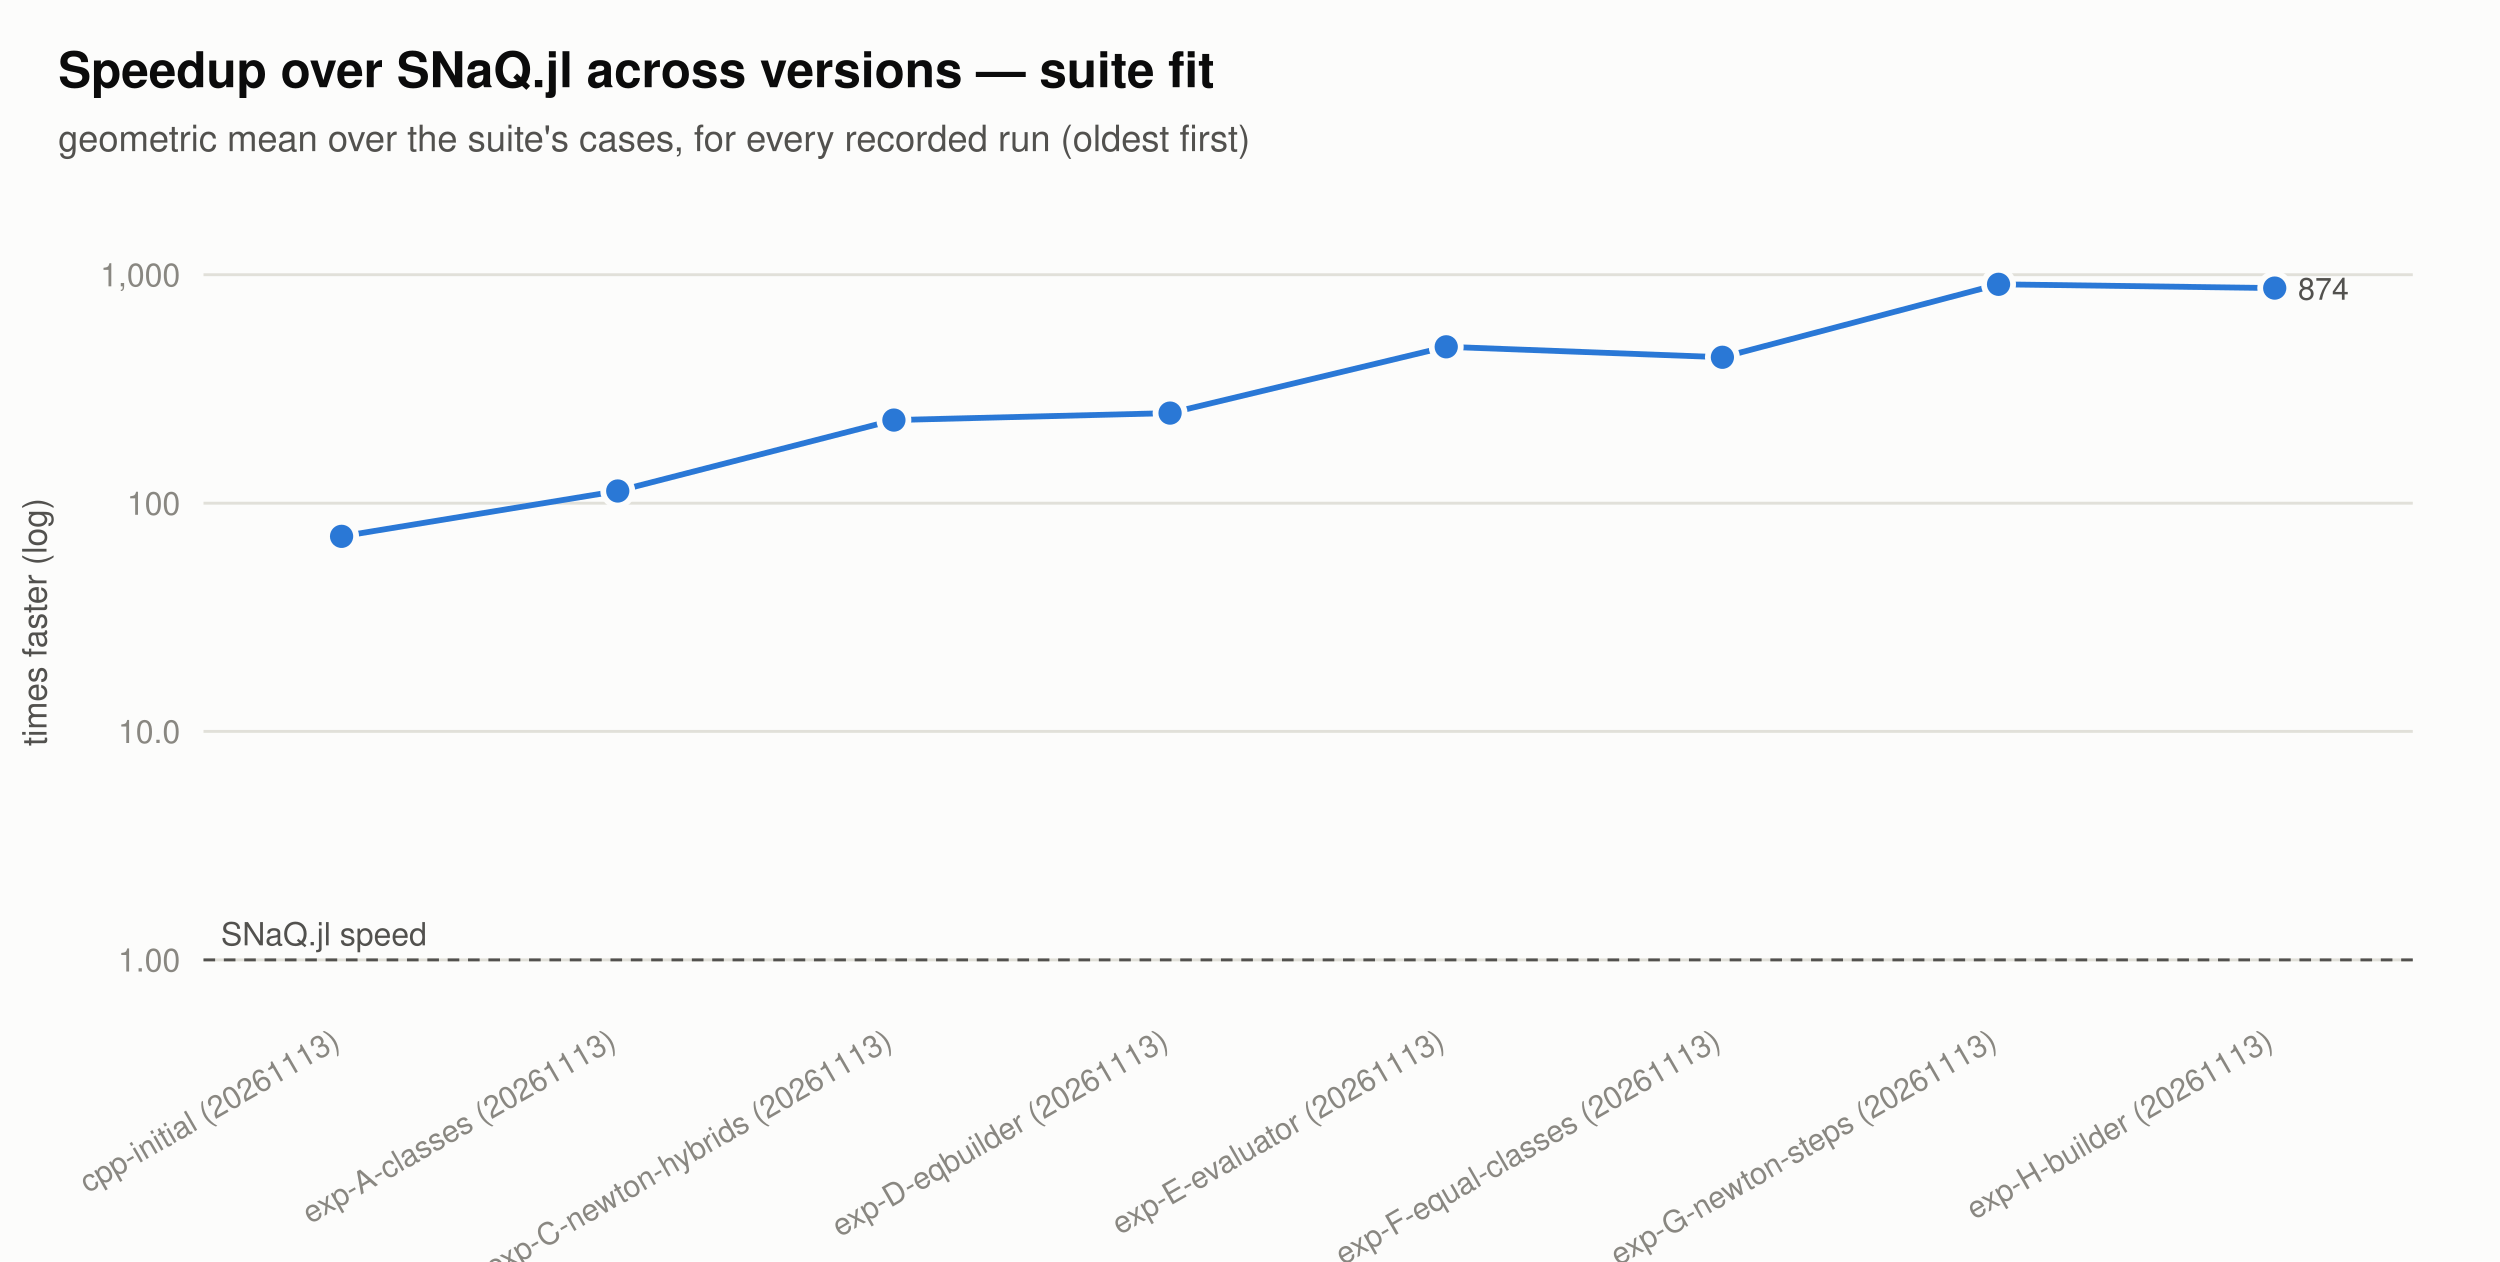
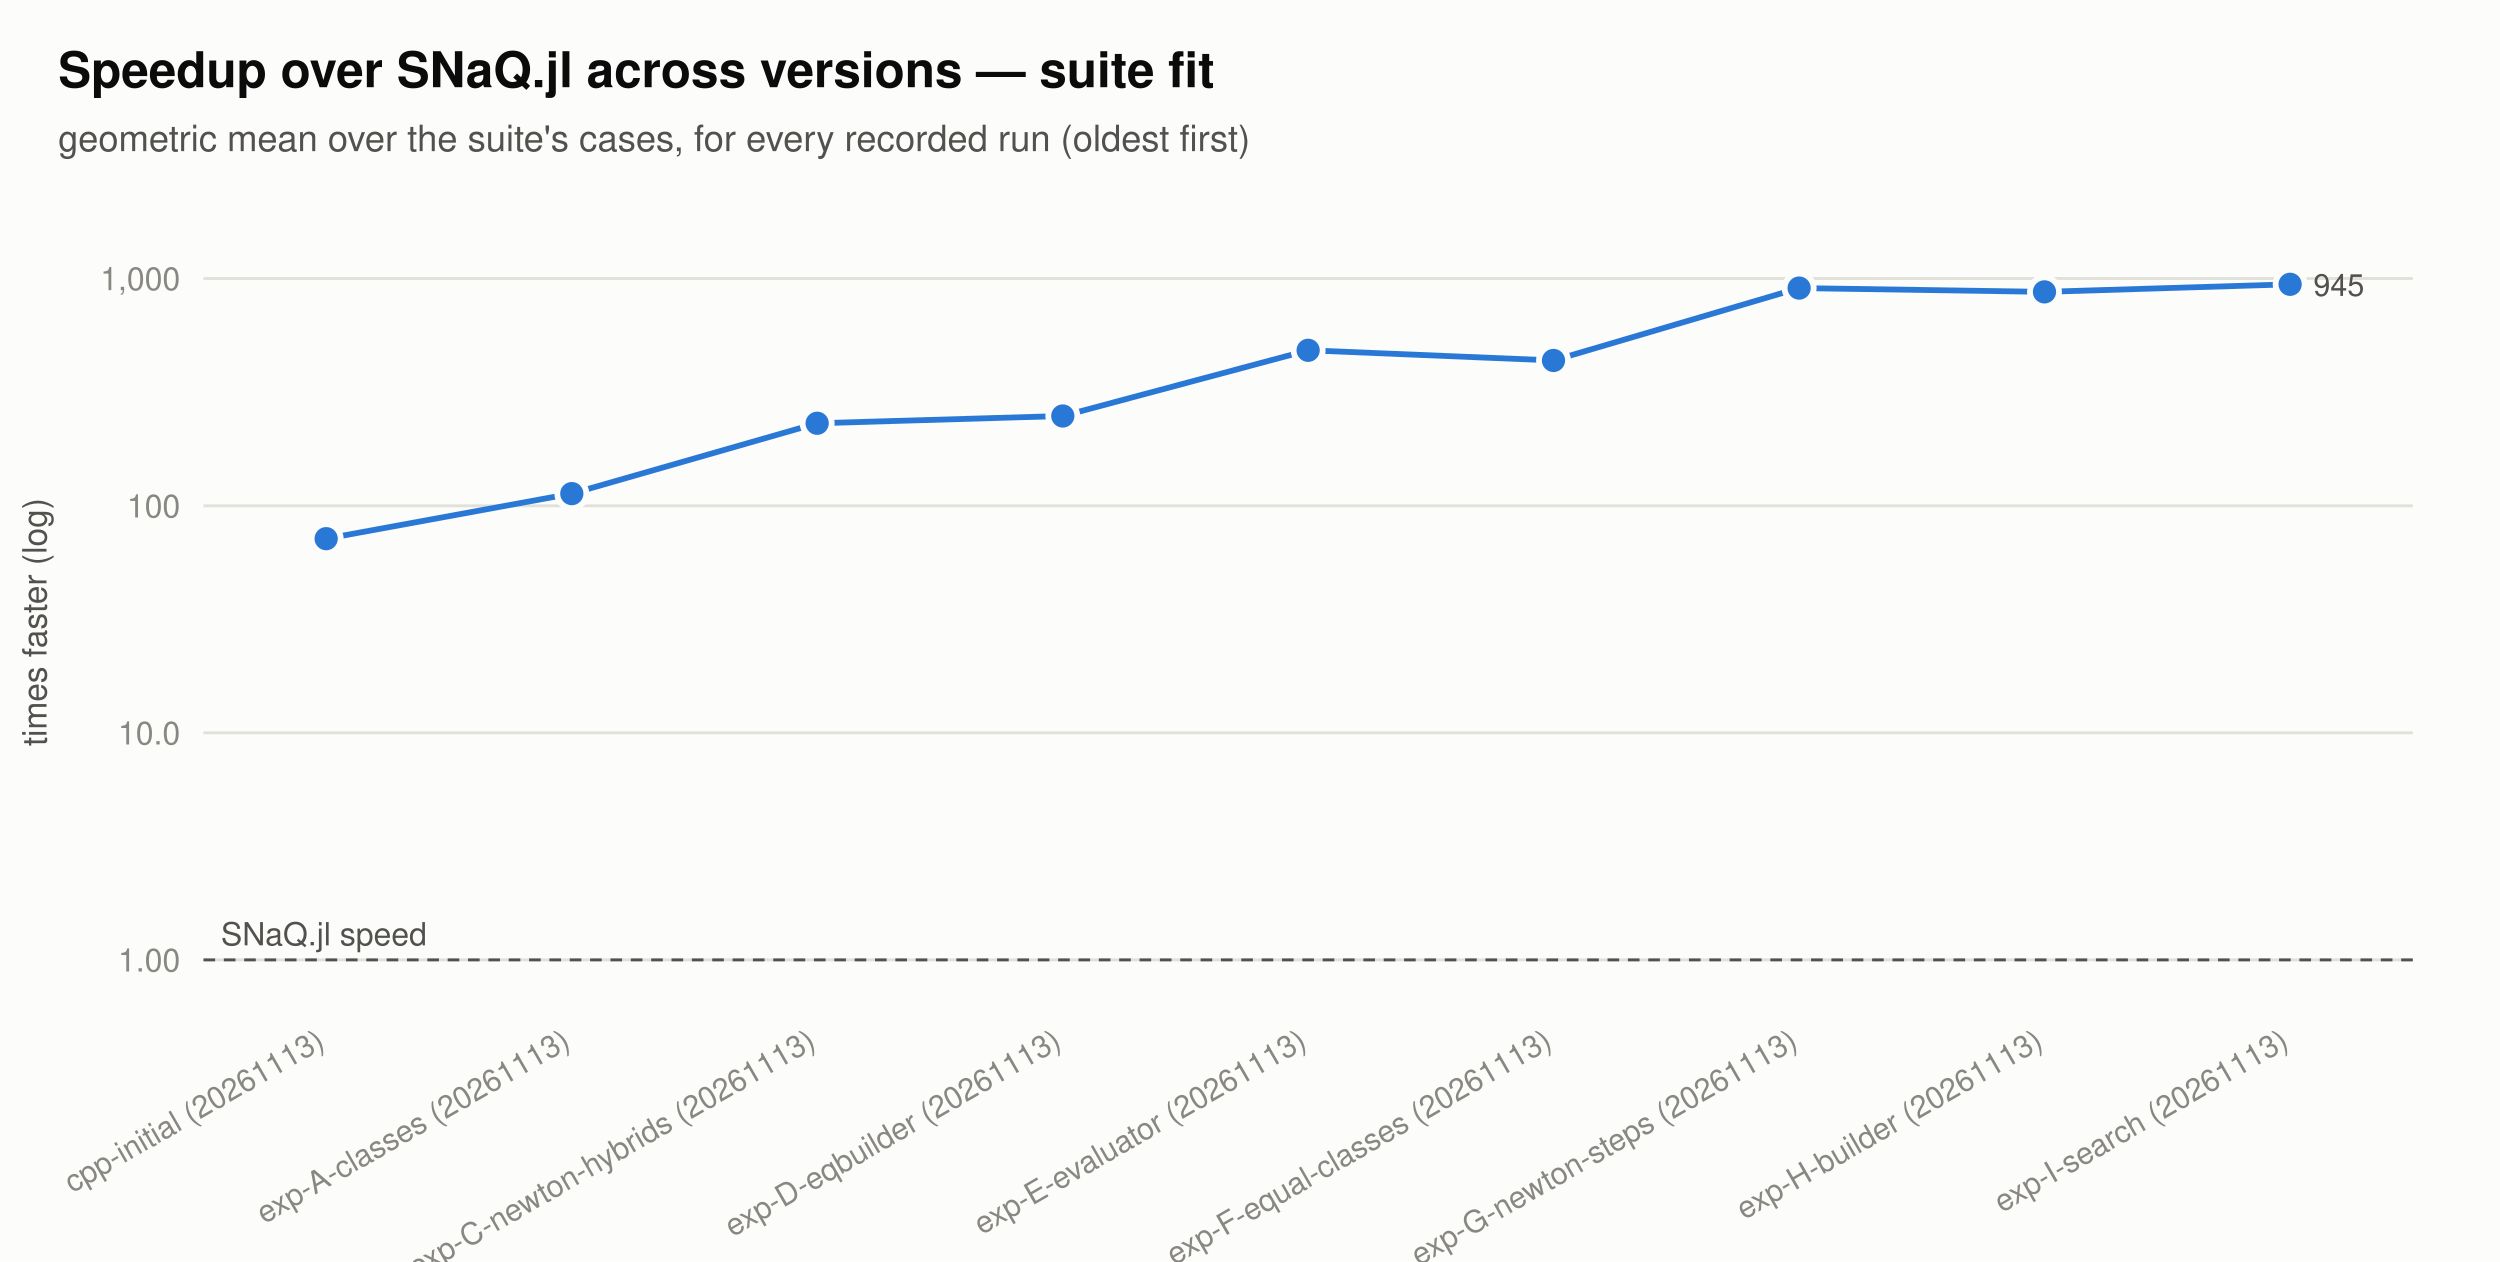
<svg xmlns="http://www.w3.org/2000/svg" width="860" height="434" viewBox="0 0 860 434" font-family="-apple-system, BlinkMacSystemFont, 'Segoe UI', Helvetica, Arial, sans-serif">
  <rect width="860" height="434" fill="#fcfcfb" />
  <text x="20" y="30" font-size="17" font-weight="600" fill="#0b0b0b">Speedup over SNaQ.jl across versions — suite fit</text>
  <text x="20" y="52" font-size="12.5" fill="#52514e">geometric mean over the suite's cases, for every recorded run (oldest first)</text>
  <line x1="70" y1="330.2" x2="830" y2="330.2" stroke="#e1e0d9" stroke-width="1" />
  <text x="62" y="334.2" font-size="11" fill="#898781" text-anchor="end">1.00</text>
-   <line x1="70" y1="251.6" x2="830" y2="251.6" stroke="#e1e0d9" stroke-width="1" />
-   <text x="62" y="255.6" font-size="11" fill="#898781" text-anchor="end">10.0</text>
-   <line x1="70" y1="173.1" x2="830" y2="173.1" stroke="#e1e0d9" stroke-width="1" />
-   <text x="62" y="177.1" font-size="11" fill="#898781" text-anchor="end">100</text>
-   <line x1="70" y1="94.5" x2="830" y2="94.5" stroke="#e1e0d9" stroke-width="1" />
-   <text x="62" y="98.5" font-size="11" fill="#898781" text-anchor="end">1,000</text>
+   <line x1="70" y1="252.1" x2="830" y2="252.1" stroke="#e1e0d9" stroke-width="1" />
+   <text x="62" y="256.1" font-size="11" fill="#898781" text-anchor="end">10.0</text>
+   <line x1="70" y1="174.0" x2="830" y2="174.0" stroke="#e1e0d9" stroke-width="1" />
+   <text x="62" y="178.0" font-size="11" fill="#898781" text-anchor="end">100</text>
+   <line x1="70" y1="95.8" x2="830" y2="95.8" stroke="#e1e0d9" stroke-width="1" />
+   <text x="62" y="99.8" font-size="11" fill="#898781" text-anchor="end">1,000</text>
  <text x="16" y="214.0" font-size="11.5" fill="#52514e" text-anchor="middle" transform="rotate(-90 16 214.0)">times faster (log)</text>
  <line x1="70" y1="330.2" x2="830" y2="330.2" stroke="#52514e" stroke-width="1" stroke-dasharray="4 3" />
  <text x="76" y="325.2" font-size="11" fill="#52514e">SNaQ.jl speed</text>
-   <text x="117.5" y="360" font-size="10.5" fill="#898781" text-anchor="end" transform="rotate(-30 117.5 360)">cpp-initial (20261113)</text>
-   <text x="212.5" y="360" font-size="10.5" fill="#898781" text-anchor="end" transform="rotate(-30 212.5 360)">exp-A-classes (20261113)</text>
-   <text x="307.5" y="360" font-size="10.5" fill="#898781" text-anchor="end" transform="rotate(-30 307.5 360)">exp-C-newton-hybrids (20261113)</text>
-   <text x="402.5" y="360" font-size="10.5" fill="#898781" text-anchor="end" transform="rotate(-30 402.5 360)">exp-D-eqbuilder (20261113)</text>
-   <text x="497.5" y="360" font-size="10.5" fill="#898781" text-anchor="end" transform="rotate(-30 497.5 360)">exp-E-evaluator (20261113)</text>
-   <text x="592.5" y="360" font-size="10.5" fill="#898781" text-anchor="end" transform="rotate(-30 592.5 360)">exp-F-equal-classes (20261113)</text>
-   <text x="687.5" y="360" font-size="10.5" fill="#898781" text-anchor="end" transform="rotate(-30 687.5 360)">exp-G-newton-steps (20261113)</text>
-   <text x="782.5" y="360" font-size="10.5" fill="#898781" text-anchor="end" transform="rotate(-30 782.5 360)">exp-H-builder (20261113)</text>
-   <path d="M117.5,184.5 L212.5,168.9 L307.5,144.5 L402.5,142.1 L497.5,119.3 L592.5,122.9 L687.5,97.8 L782.5,99.1" fill="none" stroke="#2a78d6" stroke-width="2" stroke-linejoin="round" />
+   <text x="112.2" y="360" font-size="10.5" fill="#898781" text-anchor="end" transform="rotate(-30 112.2 360)">cpp-initial (20261113)</text>
+   <text x="196.7" y="360" font-size="10.5" fill="#898781" text-anchor="end" transform="rotate(-30 196.7 360)">exp-A-classes (20261113)</text>
+   <text x="281.1" y="360" font-size="10.5" fill="#898781" text-anchor="end" transform="rotate(-30 281.1 360)">exp-C-newton-hybrids (20261113)</text>
+   <text x="365.6" y="360" font-size="10.5" fill="#898781" text-anchor="end" transform="rotate(-30 365.6 360)">exp-D-eqbuilder (20261113)</text>
+   <text x="450.0" y="360" font-size="10.5" fill="#898781" text-anchor="end" transform="rotate(-30 450.0 360)">exp-E-evaluator (20261113)</text>
+   <text x="534.4" y="360" font-size="10.5" fill="#898781" text-anchor="end" transform="rotate(-30 534.4 360)">exp-F-equal-classes (20261113)</text>
+   <text x="618.9" y="360" font-size="10.5" fill="#898781" text-anchor="end" transform="rotate(-30 618.9 360)">exp-G-newton-steps (20261113)</text>
+   <text x="703.3" y="360" font-size="10.5" fill="#898781" text-anchor="end" transform="rotate(-30 703.3 360)">exp-H-builder (20261113)</text>
+   <text x="787.8" y="360" font-size="10.5" fill="#898781" text-anchor="end" transform="rotate(-30 787.8 360)">exp-I-search (20261113)</text>
+   <path d="M112.2,185.3 L196.7,169.8 L281.1,145.6 L365.6,143.1 L450.0,120.5 L534.4,124.0 L618.9,99.1 L703.3,100.4 L787.8,97.8" fill="none" stroke="#2a78d6" stroke-width="2" stroke-linejoin="round" />
  <g>
-     <circle cx="117.5" cy="184.5" r="5" fill="#2a78d6" stroke="#fcfcfb" stroke-width="2" />
+     <circle cx="112.2" cy="185.3" r="5" fill="#2a78d6" stroke="#fcfcfb" stroke-width="2" />
  </g>
  <g>
-     <circle cx="212.5" cy="168.9" r="5" fill="#2a78d6" stroke="#fcfcfb" stroke-width="2" />
+     <circle cx="196.7" cy="169.8" r="5" fill="#2a78d6" stroke="#fcfcfb" stroke-width="2" />
  </g>
  <g>
-     <circle cx="307.5" cy="144.5" r="5" fill="#2a78d6" stroke="#fcfcfb" stroke-width="2" />
+     <circle cx="281.1" cy="145.6" r="5" fill="#2a78d6" stroke="#fcfcfb" stroke-width="2" />
  </g>
  <g>
-     <circle cx="402.5" cy="142.1" r="5" fill="#2a78d6" stroke="#fcfcfb" stroke-width="2" />
+     <circle cx="365.6" cy="143.1" r="5" fill="#2a78d6" stroke="#fcfcfb" stroke-width="2" />
  </g>
  <g>
-     <circle cx="497.5" cy="119.3" r="5" fill="#2a78d6" stroke="#fcfcfb" stroke-width="2" />
+     <circle cx="450.0" cy="120.5" r="5" fill="#2a78d6" stroke="#fcfcfb" stroke-width="2" />
  </g>
  <g>
-     <circle cx="592.5" cy="122.9" r="5" fill="#2a78d6" stroke="#fcfcfb" stroke-width="2" />
+     <circle cx="534.4" cy="124.0" r="5" fill="#2a78d6" stroke="#fcfcfb" stroke-width="2" />
  </g>
  <g>
-     <circle cx="687.5" cy="97.8" r="5" fill="#2a78d6" stroke="#fcfcfb" stroke-width="2" />
+     <circle cx="618.9" cy="99.1" r="5" fill="#2a78d6" stroke="#fcfcfb" stroke-width="2" />
  </g>
  <g>
-     <circle cx="782.5" cy="99.1" r="5" fill="#2a78d6" stroke="#fcfcfb" stroke-width="2" />
+     <circle cx="703.3" cy="100.4" r="5" fill="#2a78d6" stroke="#fcfcfb" stroke-width="2" />
  </g>
-   <text x="790.5" y="103.1" font-size="10.5" fill="#52514e">874</text>
+   <g>
+     <circle cx="787.8" cy="97.8" r="5" fill="#2a78d6" stroke="#fcfcfb" stroke-width="2" />
+   </g>
+   <text x="795.8" y="101.8" font-size="10.5" fill="#52514e">945</text>
</svg>
